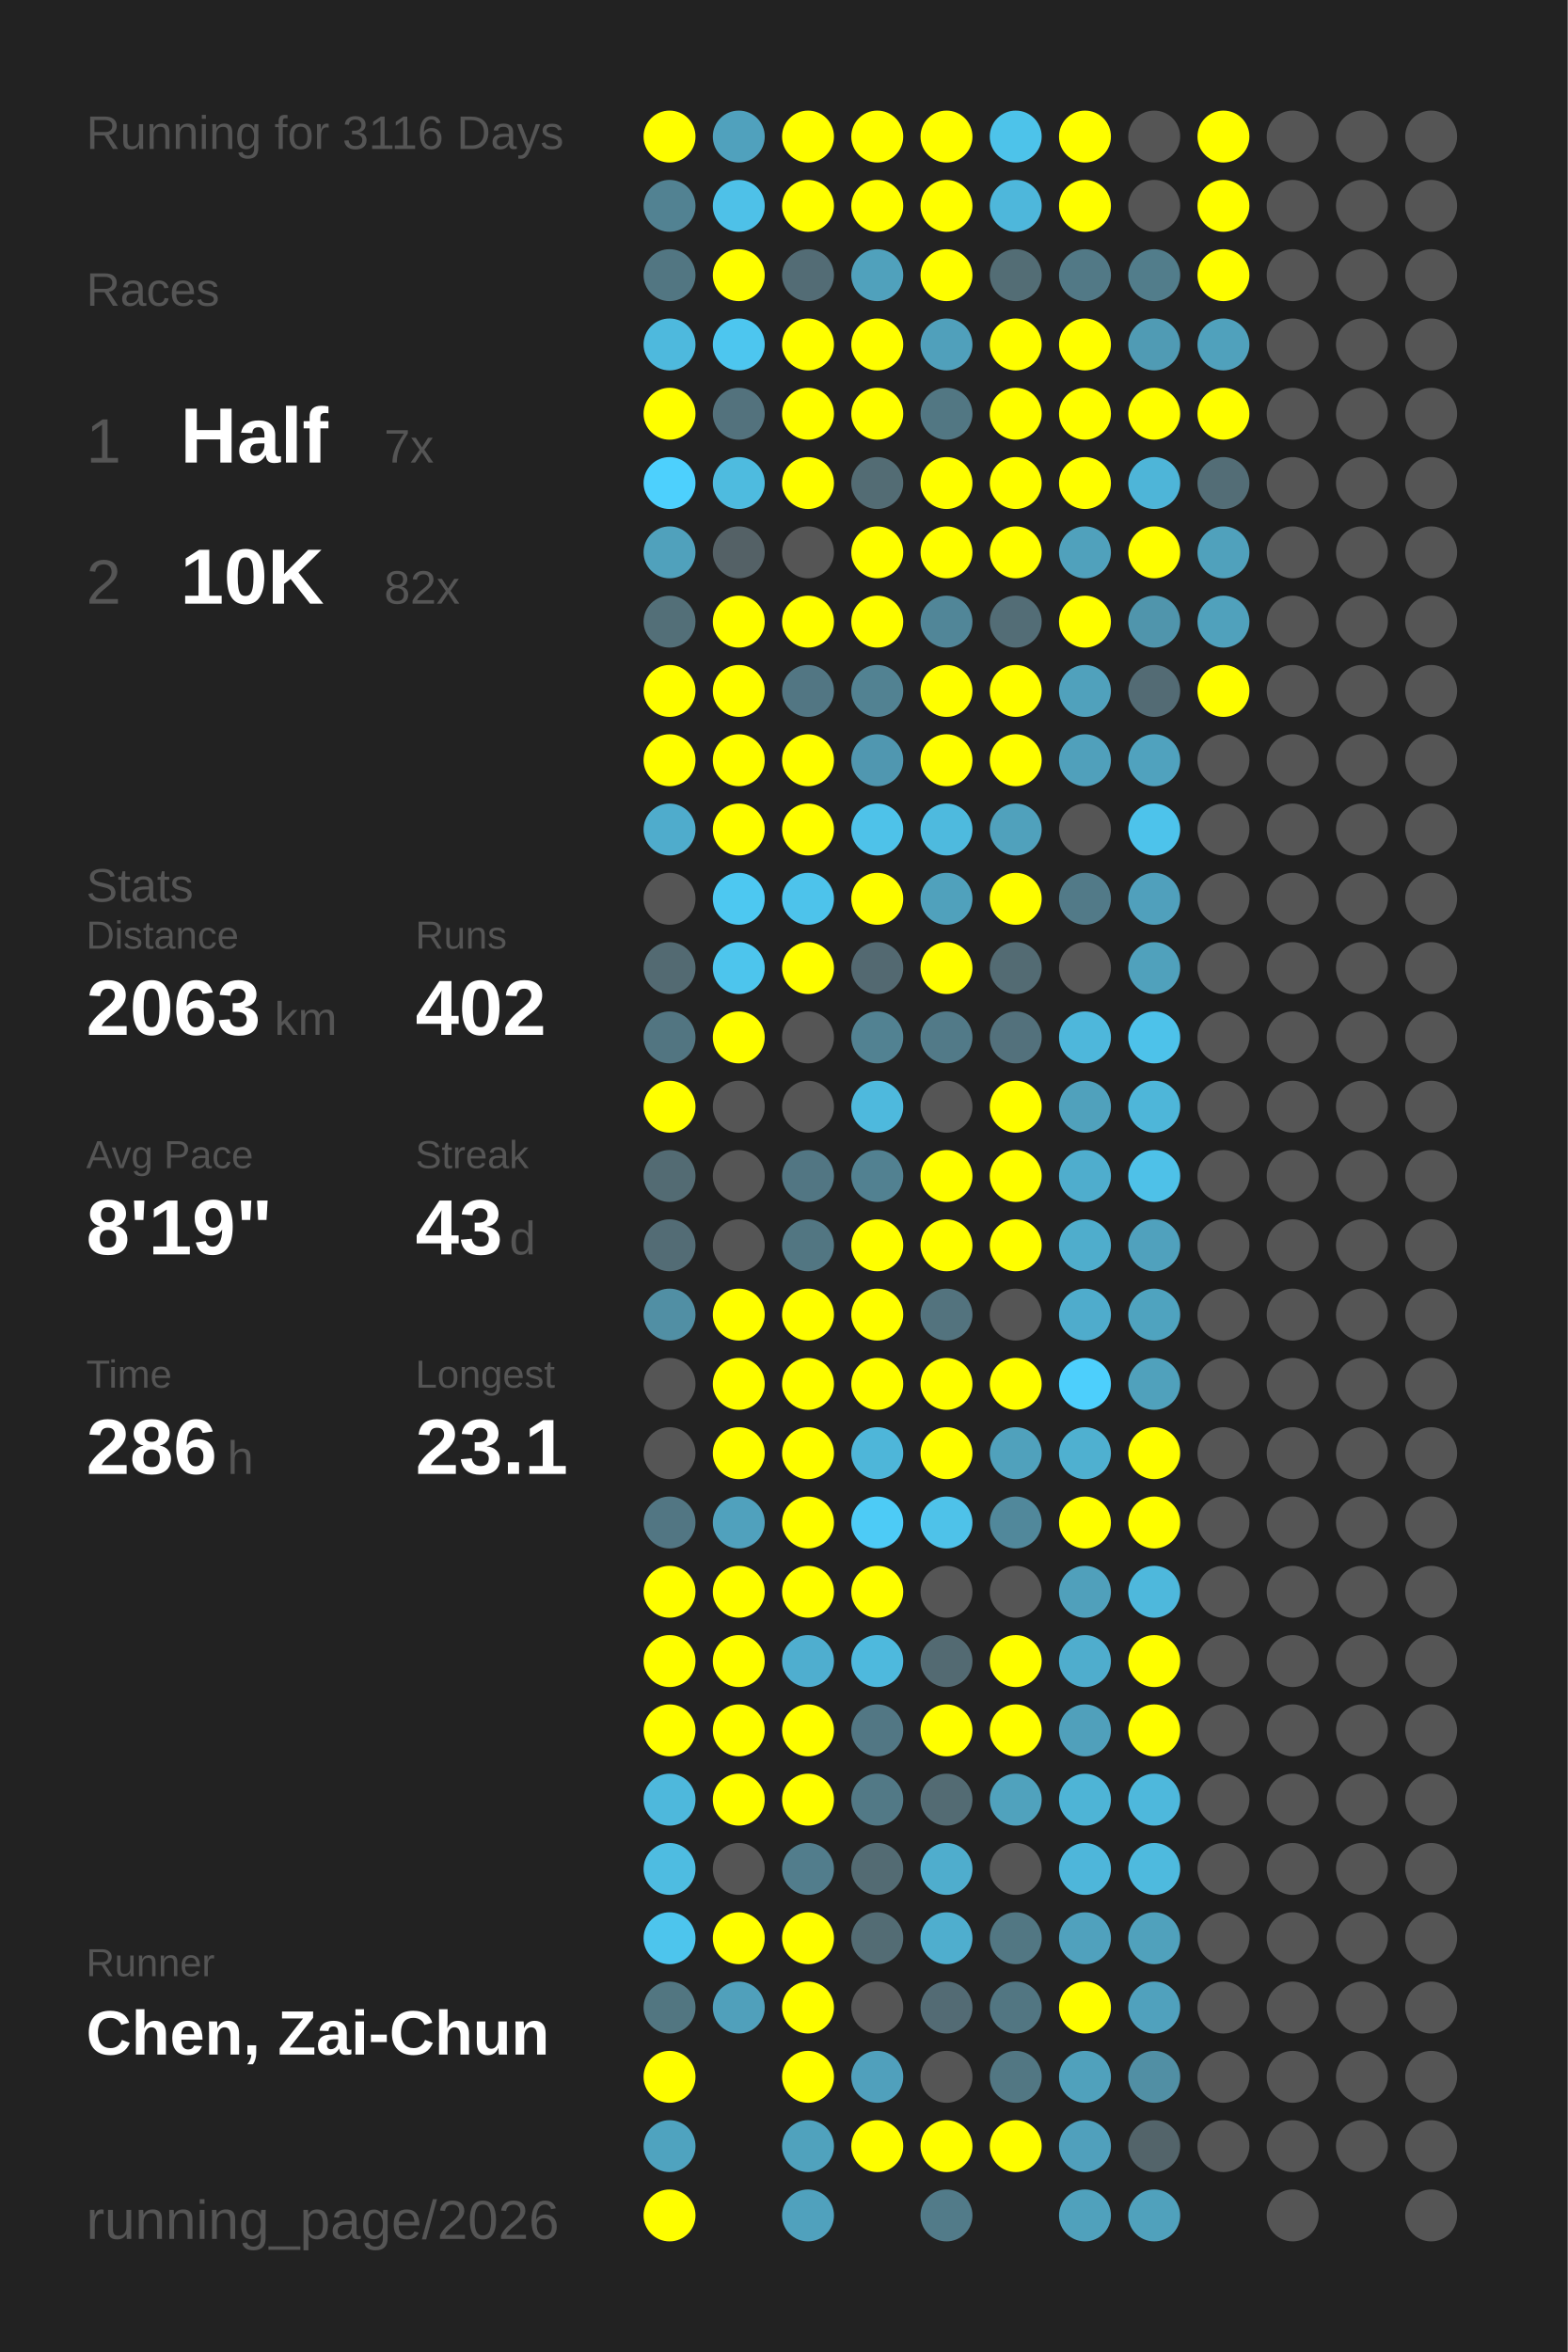
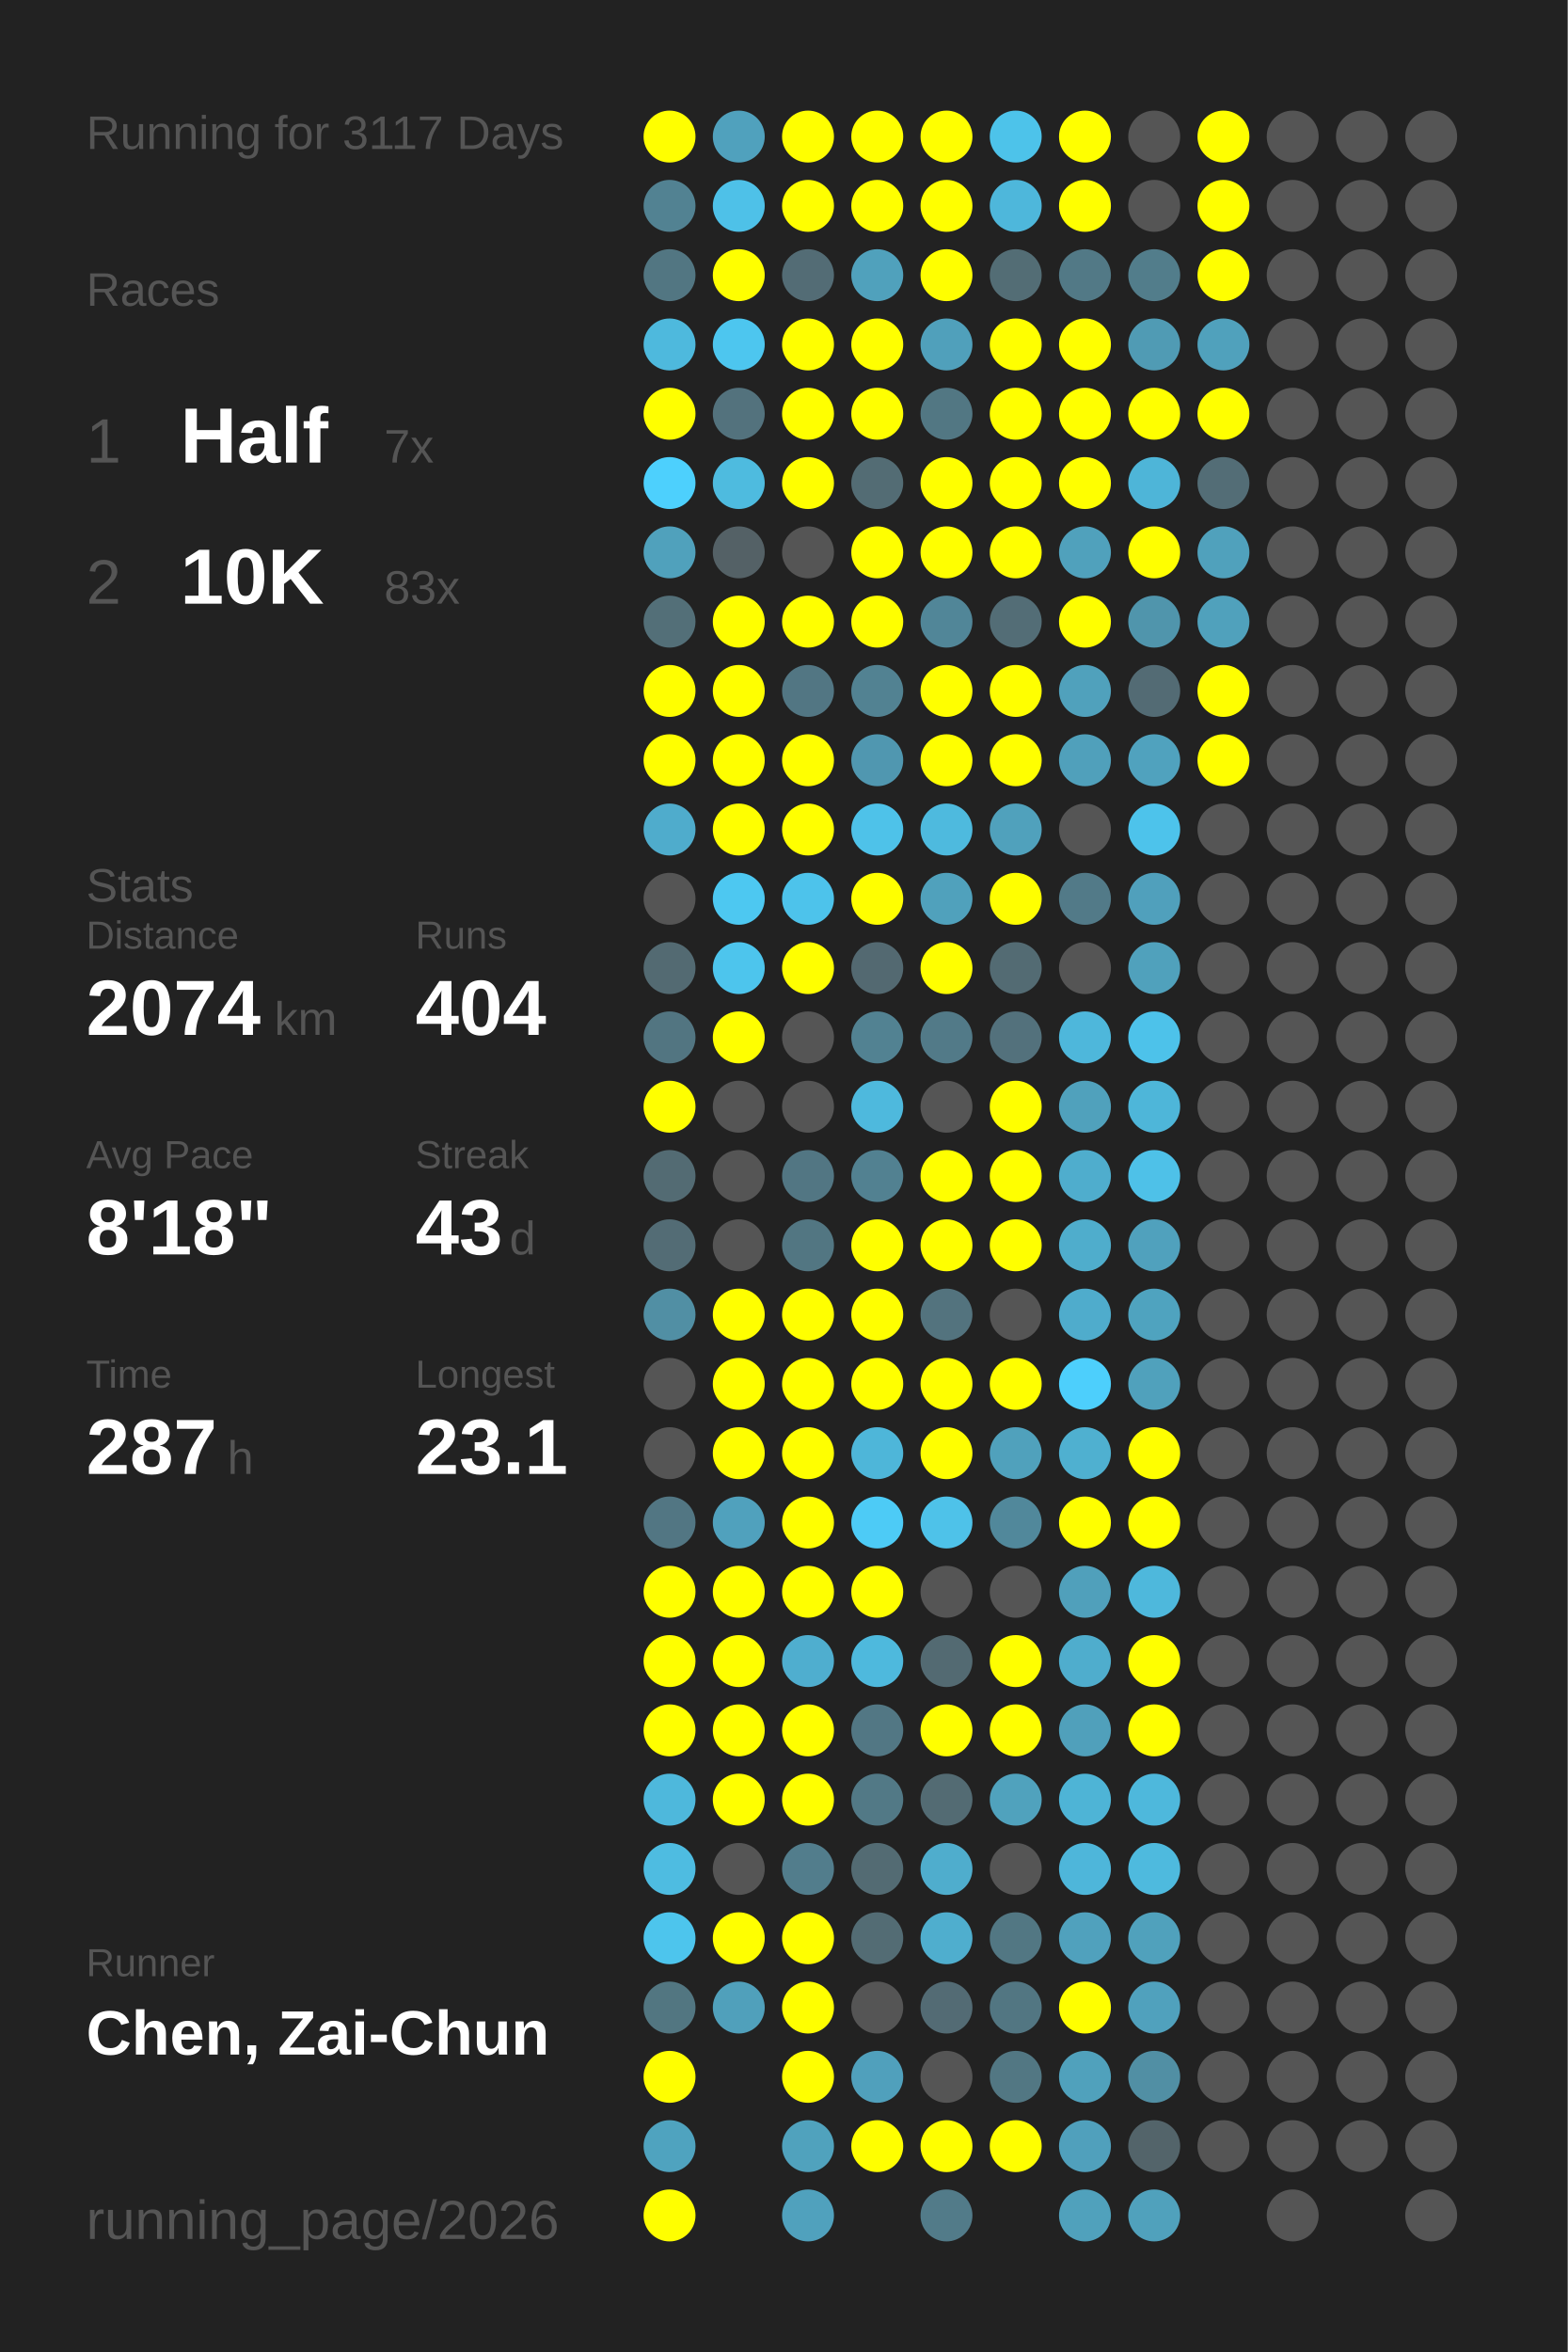
<svg xmlns="http://www.w3.org/2000/svg" baseProfile="full" height="300mm" version="1.1" viewBox="0,0,200,300" width="200mm">
  <defs />
  <rect fill="#222222" height="300" width="200" x="0" y="0" />
-   <text fill="#555555" style="font-size:6px; font-family:Arial;" x="11" y="19">Running for 3116 Days</text>
+   <text fill="#555555" style="font-size:6px; font-family:Arial;" x="11" y="19">Running for 3117 Days</text>
  <text fill="#555555" style="font-size:6px; font-family:Arial;" x="11" y="39">Races</text>
  <text fill="#555555" style="font-size:8px; font-family:Arial;" x="11" y="59">1</text>
  <text fill="#FFFFFF" style="font-size:10px; font-family:Arial; font-weight:bold;" x="23" y="59">Half</text>
  <text fill="#555555" style="font-size:6px; font-family:Arial;" x="49" y="59">7x</text>
  <text fill="#555555" style="font-size:8px; font-family:Arial;" x="11" y="77">2</text>
  <text fill="#FFFFFF" style="font-size:10px; font-family:Arial; font-weight:bold;" x="23" y="77">10K</text>
-   <text fill="#555555" style="font-size:6px; font-family:Arial;" x="49" y="77">82x</text>
+   <text fill="#555555" style="font-size:6px; font-family:Arial;" x="49" y="77">83x</text>
  <text fill="#555555" style="font-size:6px; font-family:Arial;" x="11" y="115">Stats</text>
  <text fill="#555555" style="font-size:5px; font-family:Arial;" x="11" y="121">Distance</text>
-   <text fill="#FFFFFF" style="font-size:10px; font-family:Arial; font-weight:bold;" x="11" y="132">2063</text>
+   <text fill="#FFFFFF" style="font-size:10px; font-family:Arial; font-weight:bold;" x="11" y="132">2074</text>
  <text fill="#555555" style="font-size:6px; font-family:Arial;" x="35" y="132">km</text>
  <text fill="#555555" style="font-size:5px; font-family:Arial;" x="53" y="121">Runs</text>
-   <text fill="#FFFFFF" style="font-size:10px; font-family:Arial; font-weight:bold;" x="53" y="132">402</text>
+   <text fill="#FFFFFF" style="font-size:10px; font-family:Arial; font-weight:bold;" x="53" y="132">404</text>
  <text fill="#555555" style="font-size:5px; font-family:Arial;" x="11" y="149">Avg Pace</text>
-   <text fill="#FFFFFF" style="font-size:10px; font-family:Arial; font-weight:bold;" x="11" y="160">8'19"</text>
+   <text fill="#FFFFFF" style="font-size:10px; font-family:Arial; font-weight:bold;" x="11" y="160">8'18"</text>
  <text fill="#555555" style="font-size:5px; font-family:Arial;" x="53" y="149">Streak</text>
  <text fill="#FFFFFF" style="font-size:10px; font-family:Arial; font-weight:bold;" x="53" y="160">43</text>
  <text fill="#555555" style="font-size:6px; font-family:Arial;" x="65" y="160">d</text>
  <text fill="#555555" style="font-size:5px; font-family:Arial;" x="11" y="177">Time</text>
-   <text fill="#FFFFFF" style="font-size:10px; font-family:Arial; font-weight:bold;" x="11" y="188">286</text>
+   <text fill="#FFFFFF" style="font-size:10px; font-family:Arial; font-weight:bold;" x="11" y="188">287</text>
  <text fill="#555555" style="font-size:6px; font-family:Arial;" x="29" y="188">h</text>
  <text fill="#555555" style="font-size:5px; font-family:Arial;" x="53" y="177">Longest</text>
  <text fill="#FFFFFF" style="font-size:10px; font-family:Arial; font-weight:bold;" x="53" y="188">23.1</text>
  <text fill="#555555" style="font-size:5px; font-family:Arial;" x="11" y="252.065">Runner</text>
  <text fill="#FFFFFF" style="font-size:8px; font-family:Arial; font-weight:bold;" x="11" y="262.065">Chen, Zai-Chun</text>
  <text fill="#555555" style="font-size:7px; font-family:Arial;" x="11" y="285.581">running_page/2026</text>
  <circle cx="85.417" cy="17.419" fill="#FFFF00" r="3.312" />
  <circle cx="85.417" cy="26.258" fill="#528292" r="3.312" />
  <circle cx="85.417" cy="35.097" fill="#527682" r="3.312" />
  <circle cx="85.417" cy="43.935" fill="#4eb9dd" r="3.312" />
  <circle cx="85.417" cy="52.774" fill="#FFFF00" r="3.312" />
  <circle cx="85.417" cy="61.613" fill="#4dd0fd" r="3.312" />
  <circle cx="85.417" cy="70.452" fill="#50a1bc" r="3.312" />
  <circle cx="85.417" cy="79.29" fill="#536f78" r="3.312" />
  <circle cx="85.417" cy="88.129" fill="#FFFF00" r="3.312" />
  <circle cx="85.417" cy="96.968" fill="#FFFF00" r="3.312" />
  <circle cx="85.417" cy="105.806" fill="#4faccc" r="3.312" />
  <circle cx="85.417" cy="114.645" fill="#555555" r="3.312" />
  <circle cx="85.417" cy="123.484" fill="#536a72" r="3.312" />
  <circle cx="85.417" cy="132.323" fill="#527581" r="3.312" />
  <circle cx="85.417" cy="141.161" fill="#FFFF00" r="3.312" />
  <circle cx="85.417" cy="150" fill="#536b73" r="3.312" />
  <circle cx="85.417" cy="158.839" fill="#536c75" r="3.312" />
  <circle cx="85.417" cy="167.677" fill="#518fa4" r="3.312" />
  <circle cx="85.417" cy="176.516" fill="#555555" r="3.312" />
  <circle cx="85.417" cy="185.355" fill="#555555" r="3.312" />
  <circle cx="85.417" cy="194.194" fill="#527683" r="3.312" />
  <circle cx="85.417" cy="203.032" fill="#FFFF00" r="3.312" />
  <circle cx="85.417" cy="211.871" fill="#FFFF00" r="3.312" />
  <circle cx="85.417" cy="220.71" fill="#FFFF00" r="3.312" />
  <circle cx="85.417" cy="229.548" fill="#4eb8dc" r="3.312" />
  <circle cx="85.417" cy="238.387" fill="#4ebce1" r="3.312" />
  <circle cx="85.417" cy="247.226" fill="#4dc5ed" r="3.312" />
  <circle cx="85.417" cy="256.065" fill="#527681" r="3.312" />
  <circle cx="85.417" cy="264.903" fill="#FFFF00" r="3.312" />
  <circle cx="85.417" cy="273.742" fill="#4fa3bf" r="3.312" />
  <circle cx="85.417" cy="282.581" fill="#FFFF00" r="3.312" />
  <circle cx="94.25" cy="17.419" fill="#50a1bd" r="3.312" />
  <circle cx="94.25" cy="26.258" fill="#4ec1e8" r="3.312" />
  <circle cx="94.25" cy="35.097" fill="#FFFF00" r="3.312" />
  <circle cx="94.25" cy="43.935" fill="#4dc6ef" r="3.312" />
  <circle cx="94.25" cy="52.774" fill="#53727d" r="3.312" />
  <circle cx="94.25" cy="61.613" fill="#4ebbdf" r="3.312" />
  <circle cx="94.25" cy="70.452" fill="#546166" r="3.312" />
  <circle cx="94.25" cy="79.29" fill="#FFFF00" r="3.312" />
  <circle cx="94.25" cy="88.129" fill="#FFFF00" r="3.312" />
  <circle cx="94.25" cy="96.968" fill="#FFFF00" r="3.312" />
  <circle cx="94.25" cy="105.806" fill="#FFFF00" r="3.312" />
  <circle cx="94.25" cy="114.645" fill="#4dc8f1" r="3.312" />
  <circle cx="94.25" cy="123.484" fill="#4dc5ed" r="3.312" />
  <circle cx="94.25" cy="132.323" fill="#FFFF00" r="3.312" />
  <circle cx="94.25" cy="141.161" fill="#555555" r="3.312" />
  <circle cx="94.25" cy="150" fill="#555555" r="3.312" />
  <circle cx="94.25" cy="158.839" fill="#555555" r="3.312" />
  <circle cx="94.25" cy="167.677" fill="#FFFF00" r="3.312" />
  <circle cx="94.25" cy="176.516" fill="#FFFF00" r="3.312" />
  <circle cx="94.25" cy="185.355" fill="#FFFF00" r="3.312" />
  <circle cx="94.25" cy="194.194" fill="#50a1bd" r="3.312" />
  <circle cx="94.25" cy="203.032" fill="#FFFF00" r="3.312" />
  <circle cx="94.25" cy="211.871" fill="#FFFF00" r="3.312" />
  <circle cx="94.25" cy="220.71" fill="#FFFF00" r="3.312" />
  <circle cx="94.25" cy="229.548" fill="#FFFF00" r="3.312" />
  <circle cx="94.25" cy="238.387" fill="#555555" r="3.312" />
  <circle cx="94.25" cy="247.226" fill="#FFFF00" r="3.312" />
  <circle cx="94.25" cy="256.065" fill="#50a0bb" r="3.312" />
  <circle cx="103.083" cy="17.419" fill="#FFFF00" r="3.312" />
  <circle cx="103.083" cy="26.258" fill="#FFFF00" r="3.312" />
  <circle cx="103.083" cy="35.097" fill="#536c75" r="3.312" />
  <circle cx="103.083" cy="43.935" fill="#FFFF00" r="3.312" />
  <circle cx="103.083" cy="52.774" fill="#FFFF00" r="3.312" />
  <circle cx="103.083" cy="61.613" fill="#FFFF00" r="3.312" />
  <circle cx="103.083" cy="70.452" fill="#555555" r="3.312" />
  <circle cx="103.083" cy="79.29" fill="#FFFF00" r="3.312" />
  <circle cx="103.083" cy="88.129" fill="#527683" r="3.312" />
  <circle cx="103.083" cy="96.968" fill="#FFFF00" r="3.312" />
  <circle cx="103.083" cy="105.806" fill="#FFFF00" r="3.312" />
  <circle cx="103.083" cy="114.645" fill="#4dc3eb" r="3.312" />
  <circle cx="103.083" cy="123.484" fill="#FFFF00" r="3.312" />
  <circle cx="103.083" cy="132.323" fill="#555555" r="3.312" />
  <circle cx="103.083" cy="141.161" fill="#555555" r="3.312" />
  <circle cx="103.083" cy="150" fill="#527683" r="3.312" />
  <circle cx="103.083" cy="158.839" fill="#527682" r="3.312" />
  <circle cx="103.083" cy="167.677" fill="#FFFF00" r="3.312" />
  <circle cx="103.083" cy="176.516" fill="#FFFF00" r="3.312" />
  <circle cx="103.083" cy="185.355" fill="#FFFF00" r="3.312" />
  <circle cx="103.083" cy="194.194" fill="#FFFF00" r="3.312" />
  <circle cx="103.083" cy="203.032" fill="#FFFF00" r="3.312" />
  <circle cx="103.083" cy="211.871" fill="#4faecf" r="3.312" />
  <circle cx="103.083" cy="220.71" fill="#FFFF00" r="3.312" />
  <circle cx="103.083" cy="229.548" fill="#FFFF00" r="3.312" />
  <circle cx="103.083" cy="238.387" fill="#527d8c" r="3.312" />
  <circle cx="103.083" cy="247.226" fill="#FFFF00" r="3.312" />
  <circle cx="103.083" cy="256.065" fill="#FFFF00" r="3.312" />
  <circle cx="103.083" cy="264.903" fill="#FFFF00" r="3.312" />
  <circle cx="103.083" cy="273.742" fill="#50a2bd" r="3.312" />
  <circle cx="103.083" cy="282.581" fill="#50a1bd" r="3.312" />
  <circle cx="111.917" cy="17.419" fill="#FFFF00" r="3.312" />
  <circle cx="111.917" cy="26.258" fill="#FFFF00" r="3.312" />
  <circle cx="111.917" cy="35.097" fill="#50a1bc" r="3.312" />
  <circle cx="111.917" cy="43.935" fill="#FFFF00" r="3.312" />
  <circle cx="111.917" cy="52.774" fill="#FFFF00" r="3.312" />
  <circle cx="111.917" cy="61.613" fill="#536c74" r="3.312" />
  <circle cx="111.917" cy="70.452" fill="#FFFF00" r="3.312" />
  <circle cx="111.917" cy="79.29" fill="#FFFF00" r="3.312" />
  <circle cx="111.917" cy="88.129" fill="#528292" r="3.312" />
  <circle cx="111.917" cy="96.968" fill="#5097b0" r="3.312" />
  <circle cx="111.917" cy="105.806" fill="#4ec2e9" r="3.312" />
  <circle cx="111.917" cy="114.645" fill="#FFFF00" r="3.312" />
  <circle cx="111.917" cy="123.484" fill="#536971" r="3.312" />
  <circle cx="111.917" cy="132.323" fill="#528292" r="3.312" />
  <circle cx="111.917" cy="141.161" fill="#4eb9dd" r="3.312" />
  <circle cx="111.917" cy="150" fill="#528191" r="3.312" />
  <circle cx="111.917" cy="158.839" fill="#FFFF00" r="3.312" />
  <circle cx="111.917" cy="167.677" fill="#FFFF00" r="3.312" />
  <circle cx="111.917" cy="176.516" fill="#FFFF00" r="3.312" />
  <circle cx="111.917" cy="185.355" fill="#4eb6d9" r="3.312" />
  <circle cx="111.917" cy="194.194" fill="#4dcbf6" r="3.312" />
  <circle cx="111.917" cy="203.032" fill="#FFFF00" r="3.312" />
  <circle cx="111.917" cy="211.871" fill="#4eb9dd" r="3.312" />
  <circle cx="111.917" cy="220.71" fill="#527784" r="3.312" />
  <circle cx="111.917" cy="229.548" fill="#527986" r="3.312" />
  <circle cx="111.917" cy="238.387" fill="#536b73" r="3.312" />
  <circle cx="111.917" cy="247.226" fill="#536c74" r="3.312" />
  <circle cx="111.917" cy="256.065" fill="#555555" r="3.312" />
  <circle cx="111.917" cy="264.903" fill="#50a0bc" r="3.312" />
  <circle cx="111.917" cy="273.742" fill="#FFFF00" r="3.312" />
  <circle cx="120.75" cy="17.419" fill="#FFFF00" r="3.312" />
  <circle cx="120.75" cy="26.258" fill="#FFFF00" r="3.312" />
  <circle cx="120.75" cy="35.097" fill="#FFFF00" r="3.312" />
  <circle cx="120.75" cy="43.935" fill="#50a0bb" r="3.312" />
  <circle cx="120.75" cy="52.774" fill="#527783" r="3.312" />
  <circle cx="120.75" cy="61.613" fill="#FFFF00" r="3.312" />
  <circle cx="120.75" cy="70.452" fill="#FFFF00" r="3.312" />
  <circle cx="120.75" cy="79.29" fill="#518698" r="3.312" />
  <circle cx="120.75" cy="88.129" fill="#FFFF00" r="3.312" />
  <circle cx="120.75" cy="96.968" fill="#FFFF00" r="3.312" />
  <circle cx="120.75" cy="105.806" fill="#4ebade" r="3.312" />
  <circle cx="120.75" cy="114.645" fill="#50a1bc" r="3.312" />
  <circle cx="120.75" cy="123.484" fill="#FFFF00" r="3.312" />
  <circle cx="120.75" cy="132.323" fill="#527a88" r="3.312" />
  <circle cx="120.75" cy="141.161" fill="#555555" r="3.312" />
  <circle cx="120.75" cy="150" fill="#FFFF00" r="3.312" />
  <circle cx="120.75" cy="158.839" fill="#FFFF00" r="3.312" />
  <circle cx="120.75" cy="167.677" fill="#53737e" r="3.312" />
  <circle cx="120.75" cy="176.516" fill="#FFFF00" r="3.312" />
  <circle cx="120.75" cy="185.355" fill="#FFFF00" r="3.312" />
  <circle cx="120.75" cy="194.194" fill="#4ec2e9" r="3.312" />
  <circle cx="120.75" cy="203.032" fill="#555555" r="3.312" />
  <circle cx="120.75" cy="211.871" fill="#536a72" r="3.312" />
  <circle cx="120.75" cy="220.71" fill="#FFFF00" r="3.312" />
  <circle cx="120.75" cy="229.548" fill="#536b73" r="3.312" />
  <circle cx="120.75" cy="238.387" fill="#4fadcd" r="3.312" />
  <circle cx="120.75" cy="247.226" fill="#4faece" r="3.312" />
  <circle cx="120.75" cy="256.065" fill="#536b74" r="3.312" />
  <circle cx="120.75" cy="264.903" fill="#555555" r="3.312" />
  <circle cx="120.75" cy="273.742" fill="#FFFF00" r="3.312" />
  <circle cx="120.75" cy="282.581" fill="#527b89" r="3.312" />
  <circle cx="129.583" cy="17.419" fill="#4dc3ea" r="3.312" />
  <circle cx="129.583" cy="26.258" fill="#4eb7db" r="3.312" />
  <circle cx="129.583" cy="35.097" fill="#536d75" r="3.312" />
  <circle cx="129.583" cy="43.935" fill="#FFFF00" r="3.312" />
  <circle cx="129.583" cy="52.774" fill="#FFFF00" r="3.312" />
  <circle cx="129.583" cy="61.613" fill="#FFFF00" r="3.312" />
  <circle cx="129.583" cy="70.452" fill="#FFFF00" r="3.312" />
  <circle cx="129.583" cy="79.29" fill="#536d76" r="3.312" />
  <circle cx="129.583" cy="88.129" fill="#FFFF00" r="3.312" />
  <circle cx="129.583" cy="96.968" fill="#FFFF00" r="3.312" />
  <circle cx="129.583" cy="105.806" fill="#50a1bc" r="3.312" />
  <circle cx="129.583" cy="114.645" fill="#FFFF00" r="3.312" />
  <circle cx="129.583" cy="123.484" fill="#536b73" r="3.312" />
  <circle cx="129.583" cy="132.323" fill="#53717c" r="3.312" />
  <circle cx="129.583" cy="141.161" fill="#FFFF00" r="3.312" />
  <circle cx="129.583" cy="150" fill="#FFFF00" r="3.312" />
  <circle cx="129.583" cy="158.839" fill="#FFFF00" r="3.312" />
  <circle cx="129.583" cy="167.677" fill="#555555" r="3.312" />
  <circle cx="129.583" cy="176.516" fill="#FFFF00" r="3.312" />
  <circle cx="129.583" cy="185.355" fill="#50a1bc" r="3.312" />
  <circle cx="129.583" cy="194.194" fill="#51889b" r="3.312" />
  <circle cx="129.583" cy="203.032" fill="#555555" r="3.312" />
  <circle cx="129.583" cy="211.871" fill="#FFFF00" r="3.312" />
  <circle cx="129.583" cy="220.71" fill="#FFFF00" r="3.312" />
  <circle cx="129.583" cy="229.548" fill="#50a2bd" r="3.312" />
  <circle cx="129.583" cy="238.387" fill="#555555" r="3.312" />
  <circle cx="129.583" cy="247.226" fill="#527783" r="3.312" />
  <circle cx="129.583" cy="256.065" fill="#527682" r="3.312" />
  <circle cx="129.583" cy="264.903" fill="#527783" r="3.312" />
  <circle cx="129.583" cy="273.742" fill="#FFFF00" r="3.312" />
  <circle cx="138.417" cy="17.419" fill="#FFFF00" r="3.312" />
  <circle cx="138.417" cy="26.258" fill="#FFFF00" r="3.312" />
  <circle cx="138.417" cy="35.097" fill="#527986" r="3.312" />
  <circle cx="138.417" cy="43.935" fill="#FFFF00" r="3.312" />
  <circle cx="138.417" cy="52.774" fill="#FFFF00" r="3.312" />
  <circle cx="138.417" cy="61.613" fill="#FFFF00" r="3.312" />
  <circle cx="138.417" cy="70.452" fill="#50a1bc" r="3.312" />
  <circle cx="138.417" cy="79.29" fill="#FFFF00" r="3.312" />
  <circle cx="138.417" cy="88.129" fill="#50a1bc" r="3.312" />
  <circle cx="138.417" cy="96.968" fill="#50a0bb" r="3.312" />
  <circle cx="138.417" cy="105.806" fill="#555555" r="3.312" />
  <circle cx="138.417" cy="114.645" fill="#527a88" r="3.312" />
  <circle cx="138.417" cy="123.484" fill="#555555" r="3.312" />
  <circle cx="138.417" cy="132.323" fill="#4eb7db" r="3.312" />
  <circle cx="138.417" cy="141.161" fill="#50a1bc" r="3.312" />
  <circle cx="138.417" cy="150" fill="#4fadcd" r="3.312" />
  <circle cx="138.417" cy="158.839" fill="#4fadcc" r="3.312" />
  <circle cx="138.417" cy="167.677" fill="#4faccc" r="3.312" />
  <circle cx="138.417" cy="176.516" fill="#4dcffc" r="3.312" />
  <circle cx="138.417" cy="185.355" fill="#4fb0d0" r="3.312" />
  <circle cx="138.417" cy="194.194" fill="#FFFF00" r="3.312" />
  <circle cx="138.417" cy="203.032" fill="#50a0bb" r="3.312" />
  <circle cx="138.417" cy="211.871" fill="#4fadcd" r="3.312" />
  <circle cx="138.417" cy="220.71" fill="#50a0bb" r="3.312" />
  <circle cx="138.417" cy="229.548" fill="#4eb4d6" r="3.312" />
  <circle cx="138.417" cy="238.387" fill="#4eb6da" r="3.312" />
  <circle cx="138.417" cy="247.226" fill="#50a1bd" r="3.312" />
  <circle cx="138.417" cy="256.065" fill="#FFFF00" r="3.312" />
  <circle cx="138.417" cy="264.903" fill="#50a1bc" r="3.312" />
  <circle cx="138.417" cy="273.742" fill="#50a0bc" r="3.312" />
  <circle cx="138.417" cy="282.581" fill="#50a1bc" r="3.312" />
  <circle cx="147.25" cy="17.419" fill="#555555" r="3.312" />
  <circle cx="147.25" cy="26.258" fill="#555555" r="3.312" />
  <circle cx="147.25" cy="35.097" fill="#527d8b" r="3.312" />
  <circle cx="147.25" cy="43.935" fill="#509bb4" r="3.312" />
  <circle cx="147.25" cy="52.774" fill="#FFFF00" r="3.312" />
  <circle cx="147.25" cy="61.613" fill="#4eb5d8" r="3.312" />
  <circle cx="147.25" cy="70.452" fill="#FFFF00" r="3.312" />
  <circle cx="147.25" cy="79.29" fill="#5095ac" r="3.312" />
  <circle cx="147.25" cy="88.129" fill="#536b74" r="3.312" />
  <circle cx="147.25" cy="96.968" fill="#50a2be" r="3.312" />
  <circle cx="147.25" cy="105.806" fill="#4dc3eb" r="3.312" />
  <circle cx="147.25" cy="114.645" fill="#50a0bc" r="3.312" />
  <circle cx="147.25" cy="123.484" fill="#50a1bc" r="3.312" />
  <circle cx="147.25" cy="132.323" fill="#4dc2ea" r="3.312" />
  <circle cx="147.25" cy="141.161" fill="#4eb6d9" r="3.312" />
  <circle cx="147.25" cy="150" fill="#4ec1e8" r="3.312" />
  <circle cx="147.25" cy="158.839" fill="#50a1bd" r="3.312" />
  <circle cx="147.25" cy="167.677" fill="#4fa3bf" r="3.312" />
  <circle cx="147.25" cy="176.516" fill="#50a1bc" r="3.312" />
  <circle cx="147.25" cy="185.355" fill="#FFFF00" r="3.312" />
  <circle cx="147.25" cy="194.194" fill="#FFFF00" r="3.312" />
  <circle cx="147.25" cy="203.032" fill="#4eb8dc" r="3.312" />
  <circle cx="147.25" cy="211.871" fill="#FFFF00" r="3.312" />
  <circle cx="147.25" cy="220.71" fill="#FFFF00" r="3.312" />
  <circle cx="147.25" cy="229.548" fill="#4eb8dc" r="3.312" />
  <circle cx="147.25" cy="238.387" fill="#4ebade" r="3.312" />
  <circle cx="147.25" cy="247.226" fill="#50a1bc" r="3.312" />
  <circle cx="147.25" cy="256.065" fill="#50a1bd" r="3.312" />
  <circle cx="147.25" cy="264.903" fill="#518fa4" r="3.312" />
  <circle cx="147.25" cy="273.742" fill="#53646a" r="3.312" />
  <circle cx="147.25" cy="282.581" fill="#50a1bc" r="3.312" />
  <circle cx="156.083" cy="17.419" fill="#FFFF00" r="3.312" />
  <circle cx="156.083" cy="26.258" fill="#FFFF00" r="3.312" />
  <circle cx="156.083" cy="35.097" fill="#FFFF00" r="3.312" />
  <circle cx="156.083" cy="43.935" fill="#50a1bc" r="3.312" />
  <circle cx="156.083" cy="52.774" fill="#FFFF00" r="3.312" />
  <circle cx="156.083" cy="61.613" fill="#536d76" r="3.312" />
  <circle cx="156.083" cy="70.452" fill="#50a1bc" r="3.312" />
  <circle cx="156.083" cy="79.29" fill="#50a1bc" r="3.312" />
  <circle cx="156.083" cy="88.129" fill="#FFFF00" r="3.312" />
-   <circle cx="156.083" cy="96.968" fill="#555555" r="3.312" />
+   <circle cx="156.083" cy="96.968" fill="#FFFF00" r="3.312" />
  <circle cx="156.083" cy="105.806" fill="#555555" r="3.312" />
  <circle cx="156.083" cy="114.645" fill="#555555" r="3.312" />
  <circle cx="156.083" cy="123.484" fill="#555555" r="3.312" />
  <circle cx="156.083" cy="132.323" fill="#555555" r="3.312" />
  <circle cx="156.083" cy="141.161" fill="#555555" r="3.312" />
  <circle cx="156.083" cy="150" fill="#555555" r="3.312" />
  <circle cx="156.083" cy="158.839" fill="#555555" r="3.312" />
  <circle cx="156.083" cy="167.677" fill="#555555" r="3.312" />
  <circle cx="156.083" cy="176.516" fill="#555555" r="3.312" />
  <circle cx="156.083" cy="185.355" fill="#555555" r="3.312" />
  <circle cx="156.083" cy="194.194" fill="#555555" r="3.312" />
  <circle cx="156.083" cy="203.032" fill="#555555" r="3.312" />
  <circle cx="156.083" cy="211.871" fill="#555555" r="3.312" />
  <circle cx="156.083" cy="220.71" fill="#555555" r="3.312" />
  <circle cx="156.083" cy="229.548" fill="#555555" r="3.312" />
  <circle cx="156.083" cy="238.387" fill="#555555" r="3.312" />
  <circle cx="156.083" cy="247.226" fill="#555555" r="3.312" />
  <circle cx="156.083" cy="256.065" fill="#555555" r="3.312" />
  <circle cx="156.083" cy="264.903" fill="#555555" r="3.312" />
  <circle cx="156.083" cy="273.742" fill="#555555" r="3.312" />
  <circle cx="164.917" cy="17.419" fill="#555555" r="3.312" />
  <circle cx="164.917" cy="26.258" fill="#555555" r="3.312" />
  <circle cx="164.917" cy="35.097" fill="#555555" r="3.312" />
  <circle cx="164.917" cy="43.935" fill="#555555" r="3.312" />
  <circle cx="164.917" cy="52.774" fill="#555555" r="3.312" />
  <circle cx="164.917" cy="61.613" fill="#555555" r="3.312" />
  <circle cx="164.917" cy="70.452" fill="#555555" r="3.312" />
  <circle cx="164.917" cy="79.29" fill="#555555" r="3.312" />
  <circle cx="164.917" cy="88.129" fill="#555555" r="3.312" />
  <circle cx="164.917" cy="96.968" fill="#555555" r="3.312" />
  <circle cx="164.917" cy="105.806" fill="#555555" r="3.312" />
  <circle cx="164.917" cy="114.645" fill="#555555" r="3.312" />
  <circle cx="164.917" cy="123.484" fill="#555555" r="3.312" />
  <circle cx="164.917" cy="132.323" fill="#555555" r="3.312" />
  <circle cx="164.917" cy="141.161" fill="#555555" r="3.312" />
  <circle cx="164.917" cy="150" fill="#555555" r="3.312" />
  <circle cx="164.917" cy="158.839" fill="#555555" r="3.312" />
  <circle cx="164.917" cy="167.677" fill="#555555" r="3.312" />
  <circle cx="164.917" cy="176.516" fill="#555555" r="3.312" />
  <circle cx="164.917" cy="185.355" fill="#555555" r="3.312" />
  <circle cx="164.917" cy="194.194" fill="#555555" r="3.312" />
  <circle cx="164.917" cy="203.032" fill="#555555" r="3.312" />
  <circle cx="164.917" cy="211.871" fill="#555555" r="3.312" />
  <circle cx="164.917" cy="220.71" fill="#555555" r="3.312" />
  <circle cx="164.917" cy="229.548" fill="#555555" r="3.312" />
  <circle cx="164.917" cy="238.387" fill="#555555" r="3.312" />
  <circle cx="164.917" cy="247.226" fill="#555555" r="3.312" />
  <circle cx="164.917" cy="256.065" fill="#555555" r="3.312" />
  <circle cx="164.917" cy="264.903" fill="#555555" r="3.312" />
  <circle cx="164.917" cy="273.742" fill="#555555" r="3.312" />
  <circle cx="164.917" cy="282.581" fill="#555555" r="3.312" />
  <circle cx="173.75" cy="17.419" fill="#555555" r="3.312" />
  <circle cx="173.75" cy="26.258" fill="#555555" r="3.312" />
  <circle cx="173.75" cy="35.097" fill="#555555" r="3.312" />
  <circle cx="173.75" cy="43.935" fill="#555555" r="3.312" />
  <circle cx="173.75" cy="52.774" fill="#555555" r="3.312" />
  <circle cx="173.75" cy="61.613" fill="#555555" r="3.312" />
  <circle cx="173.75" cy="70.452" fill="#555555" r="3.312" />
  <circle cx="173.75" cy="79.29" fill="#555555" r="3.312" />
  <circle cx="173.75" cy="88.129" fill="#555555" r="3.312" />
  <circle cx="173.75" cy="96.968" fill="#555555" r="3.312" />
  <circle cx="173.75" cy="105.806" fill="#555555" r="3.312" />
  <circle cx="173.75" cy="114.645" fill="#555555" r="3.312" />
  <circle cx="173.75" cy="123.484" fill="#555555" r="3.312" />
  <circle cx="173.75" cy="132.323" fill="#555555" r="3.312" />
  <circle cx="173.75" cy="141.161" fill="#555555" r="3.312" />
  <circle cx="173.75" cy="150" fill="#555555" r="3.312" />
  <circle cx="173.75" cy="158.839" fill="#555555" r="3.312" />
  <circle cx="173.75" cy="167.677" fill="#555555" r="3.312" />
  <circle cx="173.75" cy="176.516" fill="#555555" r="3.312" />
  <circle cx="173.75" cy="185.355" fill="#555555" r="3.312" />
  <circle cx="173.75" cy="194.194" fill="#555555" r="3.312" />
  <circle cx="173.75" cy="203.032" fill="#555555" r="3.312" />
  <circle cx="173.75" cy="211.871" fill="#555555" r="3.312" />
  <circle cx="173.75" cy="220.71" fill="#555555" r="3.312" />
  <circle cx="173.75" cy="229.548" fill="#555555" r="3.312" />
  <circle cx="173.75" cy="238.387" fill="#555555" r="3.312" />
  <circle cx="173.75" cy="247.226" fill="#555555" r="3.312" />
  <circle cx="173.75" cy="256.065" fill="#555555" r="3.312" />
  <circle cx="173.75" cy="264.903" fill="#555555" r="3.312" />
  <circle cx="173.75" cy="273.742" fill="#555555" r="3.312" />
  <circle cx="182.583" cy="17.419" fill="#555555" r="3.312" />
  <circle cx="182.583" cy="26.258" fill="#555555" r="3.312" />
  <circle cx="182.583" cy="35.097" fill="#555555" r="3.312" />
  <circle cx="182.583" cy="43.935" fill="#555555" r="3.312" />
  <circle cx="182.583" cy="52.774" fill="#555555" r="3.312" />
  <circle cx="182.583" cy="61.613" fill="#555555" r="3.312" />
  <circle cx="182.583" cy="70.452" fill="#555555" r="3.312" />
  <circle cx="182.583" cy="79.29" fill="#555555" r="3.312" />
  <circle cx="182.583" cy="88.129" fill="#555555" r="3.312" />
  <circle cx="182.583" cy="96.968" fill="#555555" r="3.312" />
  <circle cx="182.583" cy="105.806" fill="#555555" r="3.312" />
  <circle cx="182.583" cy="114.645" fill="#555555" r="3.312" />
  <circle cx="182.583" cy="123.484" fill="#555555" r="3.312" />
  <circle cx="182.583" cy="132.323" fill="#555555" r="3.312" />
  <circle cx="182.583" cy="141.161" fill="#555555" r="3.312" />
  <circle cx="182.583" cy="150" fill="#555555" r="3.312" />
  <circle cx="182.583" cy="158.839" fill="#555555" r="3.312" />
  <circle cx="182.583" cy="167.677" fill="#555555" r="3.312" />
  <circle cx="182.583" cy="176.516" fill="#555555" r="3.312" />
  <circle cx="182.583" cy="185.355" fill="#555555" r="3.312" />
  <circle cx="182.583" cy="194.194" fill="#555555" r="3.312" />
  <circle cx="182.583" cy="203.032" fill="#555555" r="3.312" />
  <circle cx="182.583" cy="211.871" fill="#555555" r="3.312" />
  <circle cx="182.583" cy="220.71" fill="#555555" r="3.312" />
  <circle cx="182.583" cy="229.548" fill="#555555" r="3.312" />
  <circle cx="182.583" cy="238.387" fill="#555555" r="3.312" />
  <circle cx="182.583" cy="247.226" fill="#555555" r="3.312" />
  <circle cx="182.583" cy="256.065" fill="#555555" r="3.312" />
  <circle cx="182.583" cy="264.903" fill="#555555" r="3.312" />
  <circle cx="182.583" cy="273.742" fill="#555555" r="3.312" />
  <circle cx="182.583" cy="282.581" fill="#555555" r="3.312" />
</svg>
